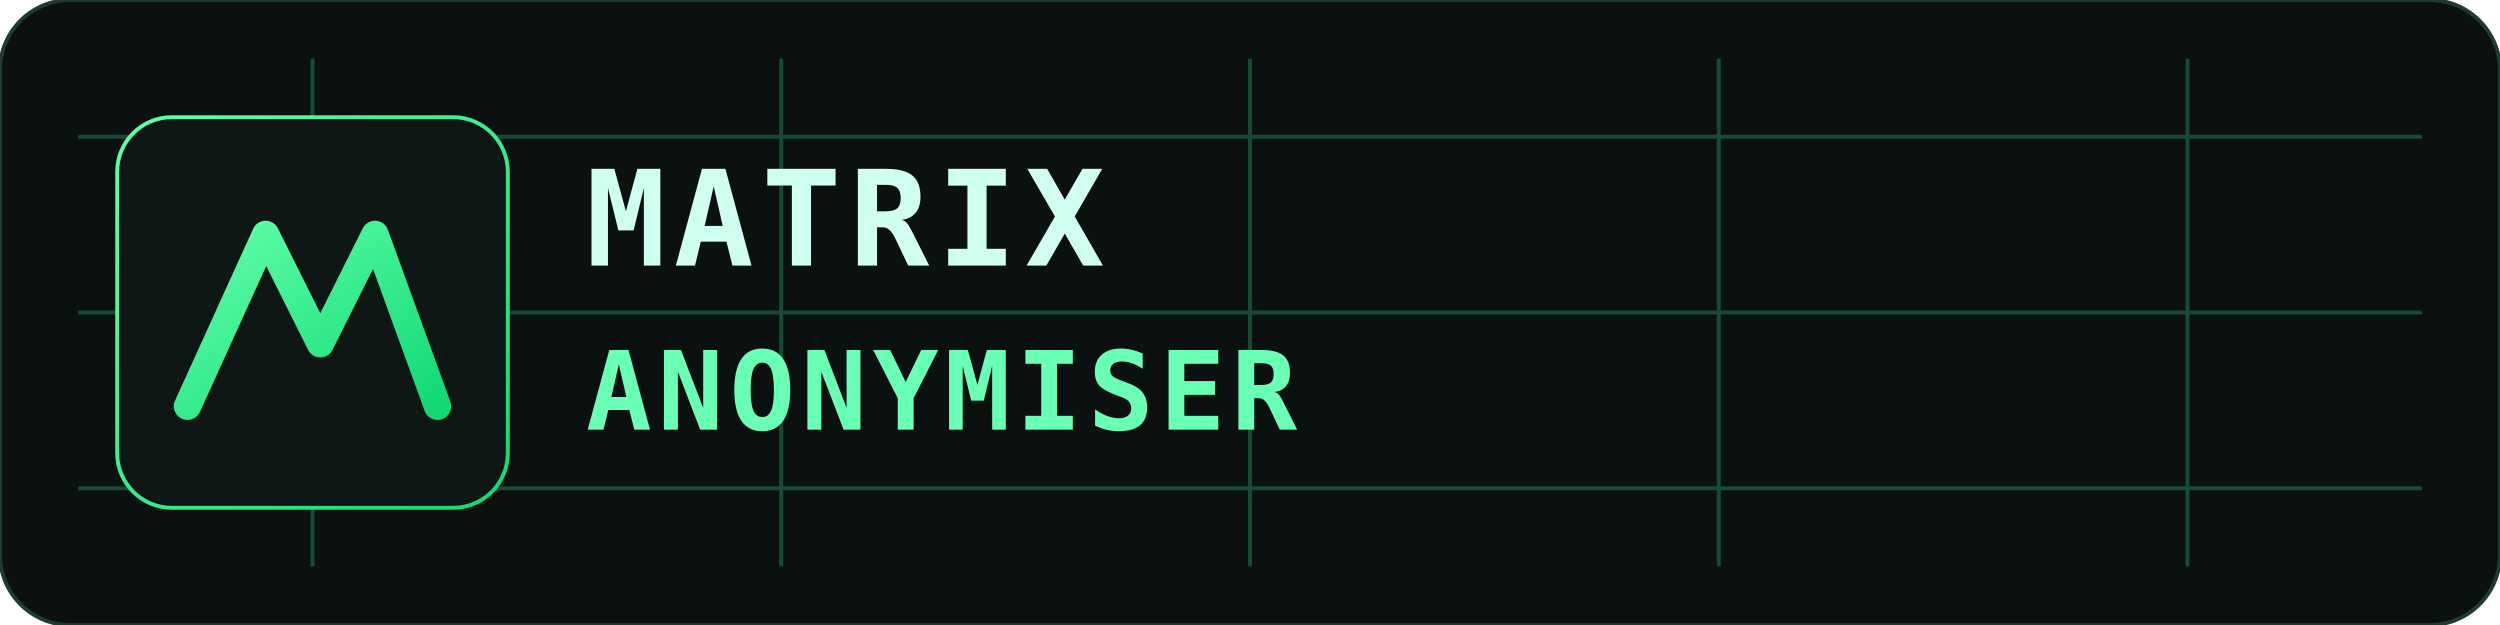
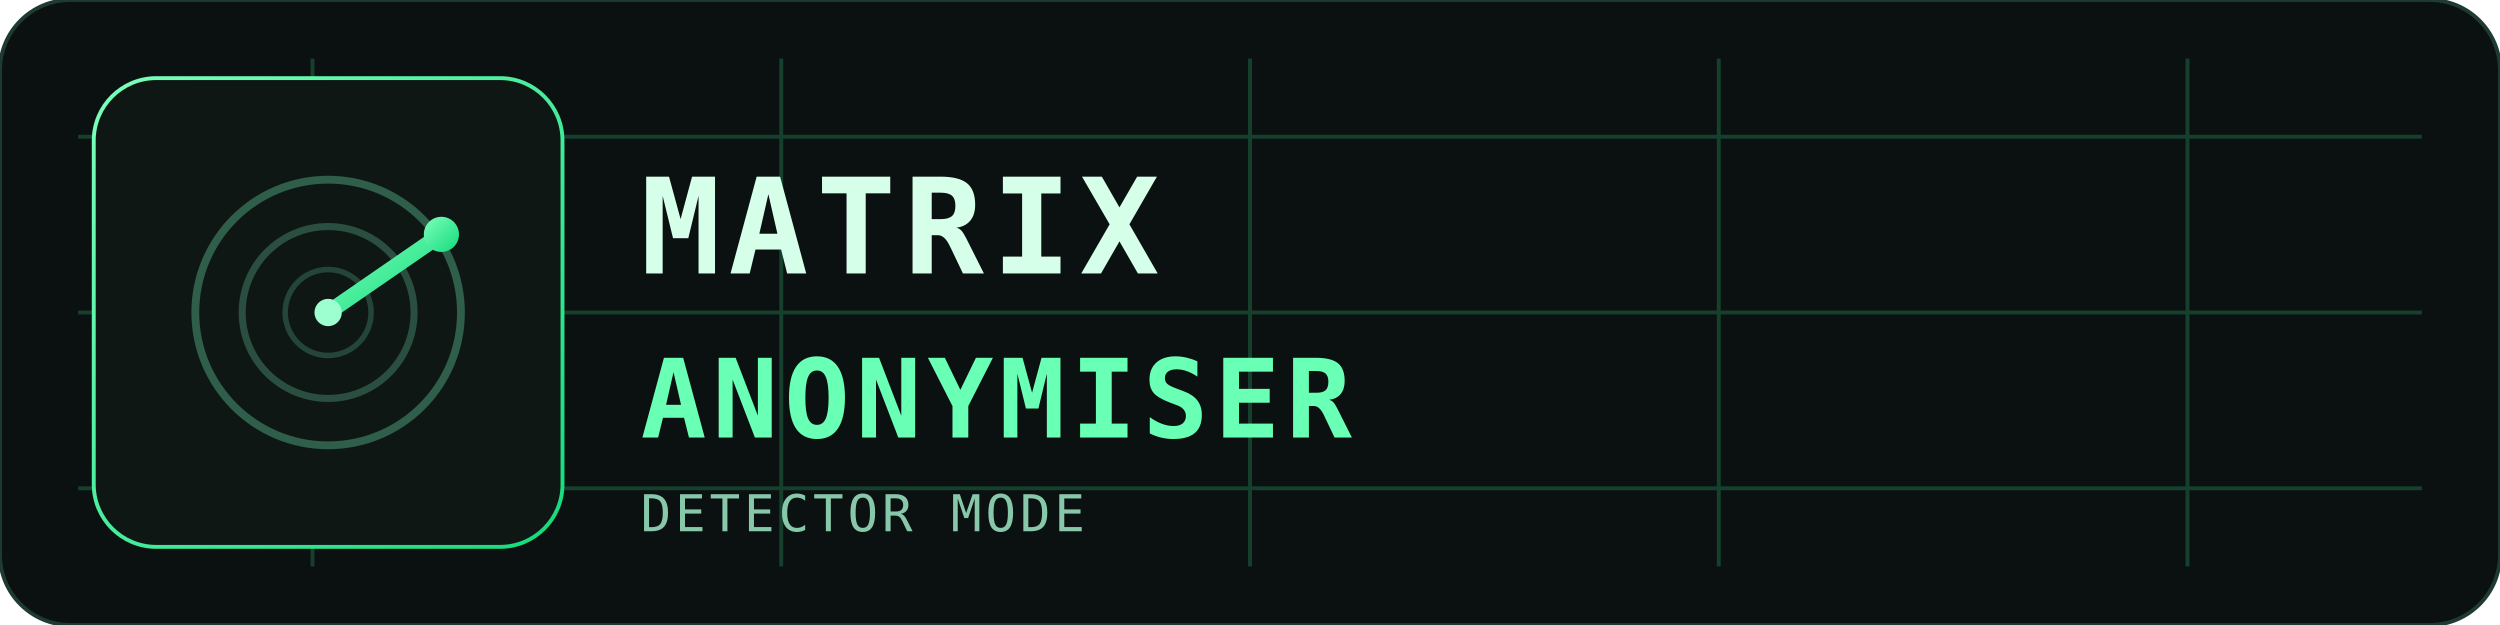
- <svg xmlns="http://www.w3.org/2000/svg" viewBox="0 0 640 160" role="img" aria-label="Matrix Anonymiser logo">
+ <svg xmlns="http://www.w3.org/2000/svg" viewBox="0 0 640 160" role="img" aria-label="Matrix Anonymiser detector logo">
  <defs>
    <linearGradient id="g" x1="0" y1="0" x2="1" y2="1">
-       <stop offset="0%" stop-color="#62ffaa" />
-       <stop offset="100%" stop-color="#10d975" />
+       <stop offset="0%" stop-color="#7cffbc" />
+       <stop offset="100%" stop-color="#13db7b" />
    </linearGradient>
  </defs>
  <rect x="0" y="0" width="640" height="160" rx="18" fill="#0b1010" stroke="#1f3a30" />
-   <g opacity="0.25" stroke="#3dff9f">
+   <g opacity="0.2" stroke="#3dff9f">
    <path d="M20 35h600M20 80h600M20 125h600" />
    <path d="M80 15v130M200 15v130M320 15v130M440 15v130M560 15v130" />
  </g>
-   <g transform="translate(30,30)">
-     <rect x="0" y="0" width="100" height="100" rx="14" fill="#0f1715" stroke="url(#g)" />
-     <path d="M18 74 38 30l14 28 14-28 16 44" fill="none" stroke="url(#g)" stroke-width="7" stroke-linecap="round" stroke-linejoin="round" />
+   <g transform="translate(24,20)">
+     <rect x="0" y="0" width="120" height="120" rx="16" fill="#0f1715" stroke="url(#g)" />
+     <circle cx="60" cy="60" r="34" fill="none" stroke="#2f5e4b" stroke-width="2" />
+     <circle cx="60" cy="60" r="22" fill="none" stroke="#2a4f40" stroke-width="1.8" />
+     <circle cx="60" cy="60" r="11" fill="none" stroke="#244638" stroke-width="1.4" />
+     <path d="M60 60 L89 40" stroke="url(#g)" stroke-width="4" stroke-linecap="round" />
+     <circle cx="89" cy="40" r="4.5" fill="url(#g)" />
+     <circle cx="60" cy="60" r="3.5" fill="#9dffd0" />
  </g>
-   <text x="150" y="68" fill="#cffff0" font-family="IBM Plex Mono, Space Mono, monospace" font-size="34" font-weight="700" letter-spacing="2">MATRIX</text>
-   <text x="150" y="110" fill="#69ffb4" font-family="IBM Plex Mono, Space Mono, monospace" font-size="28" font-weight="700" letter-spacing="1.5">ANONYMISER</text>
+   <text x="164" y="70" fill="#d6ffea" font-family="IBM Plex Mono, Space Mono, monospace" font-size="34" font-weight="700" letter-spacing="2">MATRIX</text>
+   <text x="164" y="112" fill="#69ffb4" font-family="IBM Plex Mono, Space Mono, monospace" font-size="28" font-weight="700" letter-spacing="1.5">ANONYMISER</text>
+   <text x="164" y="136" fill="#88c8aa" font-family="IBM Plex Mono, Space Mono, monospace" font-size="13" letter-spacing="1">DETECTOR MODE</text>
</svg>
